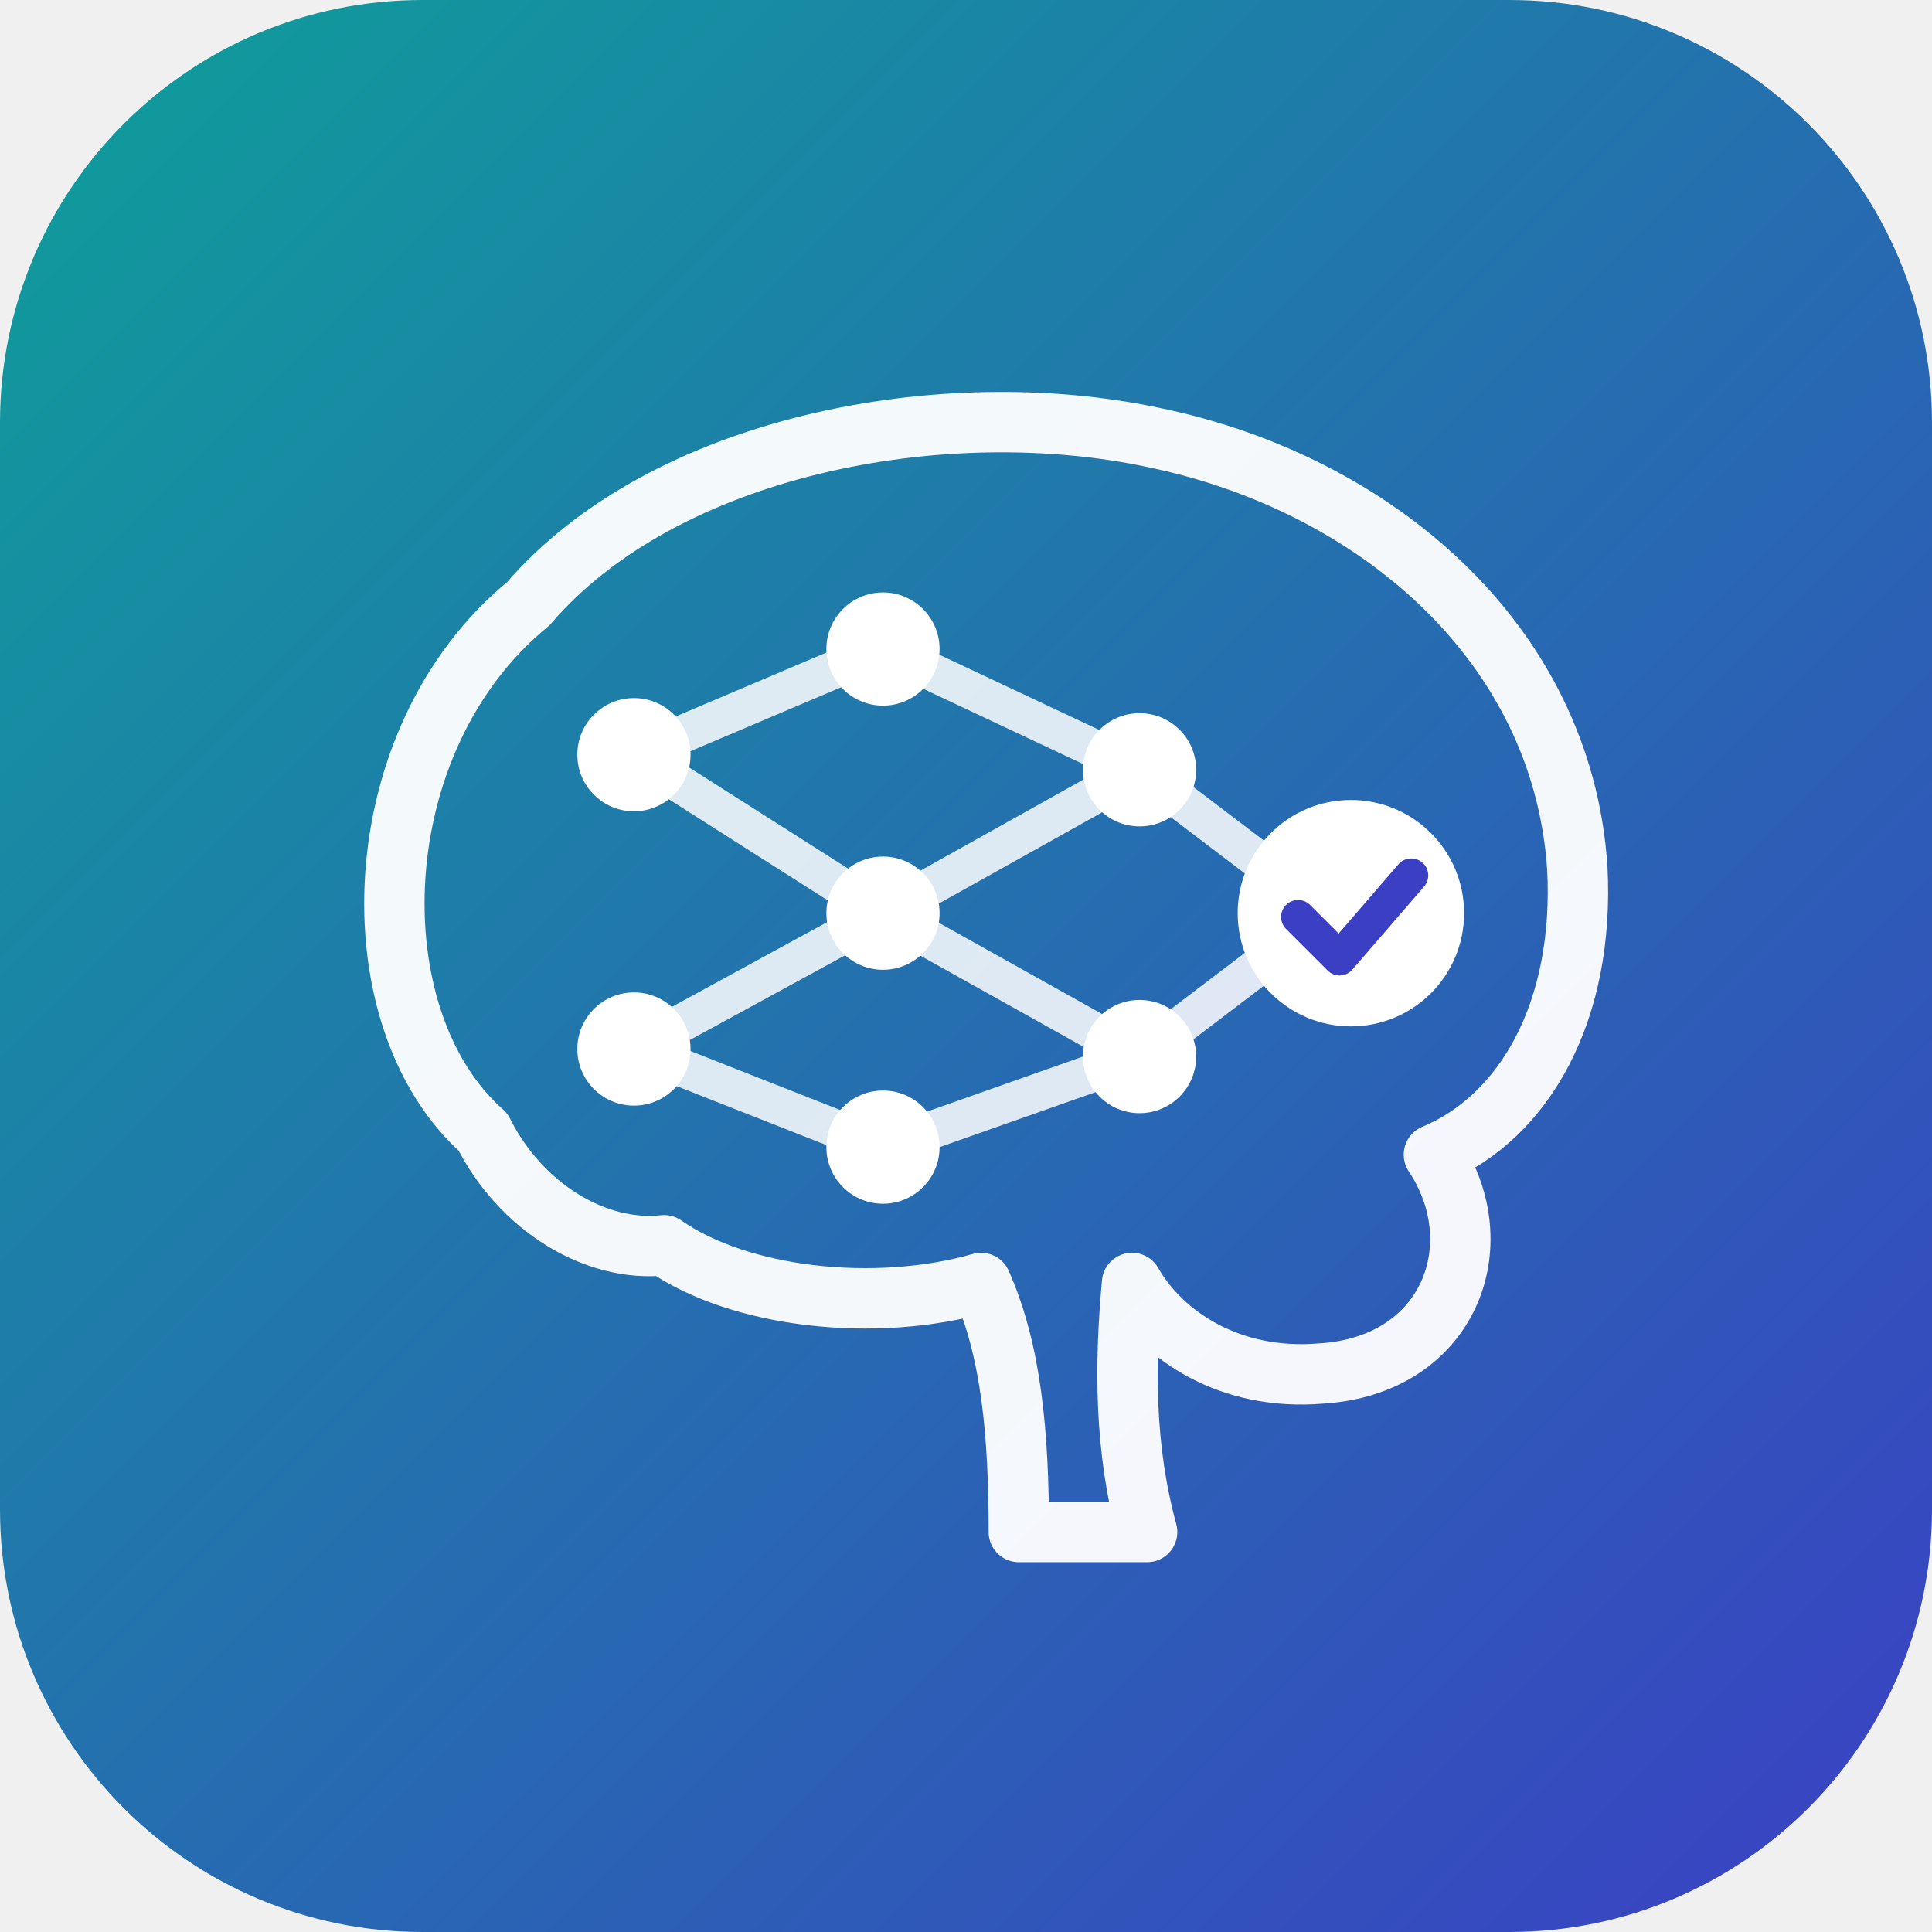
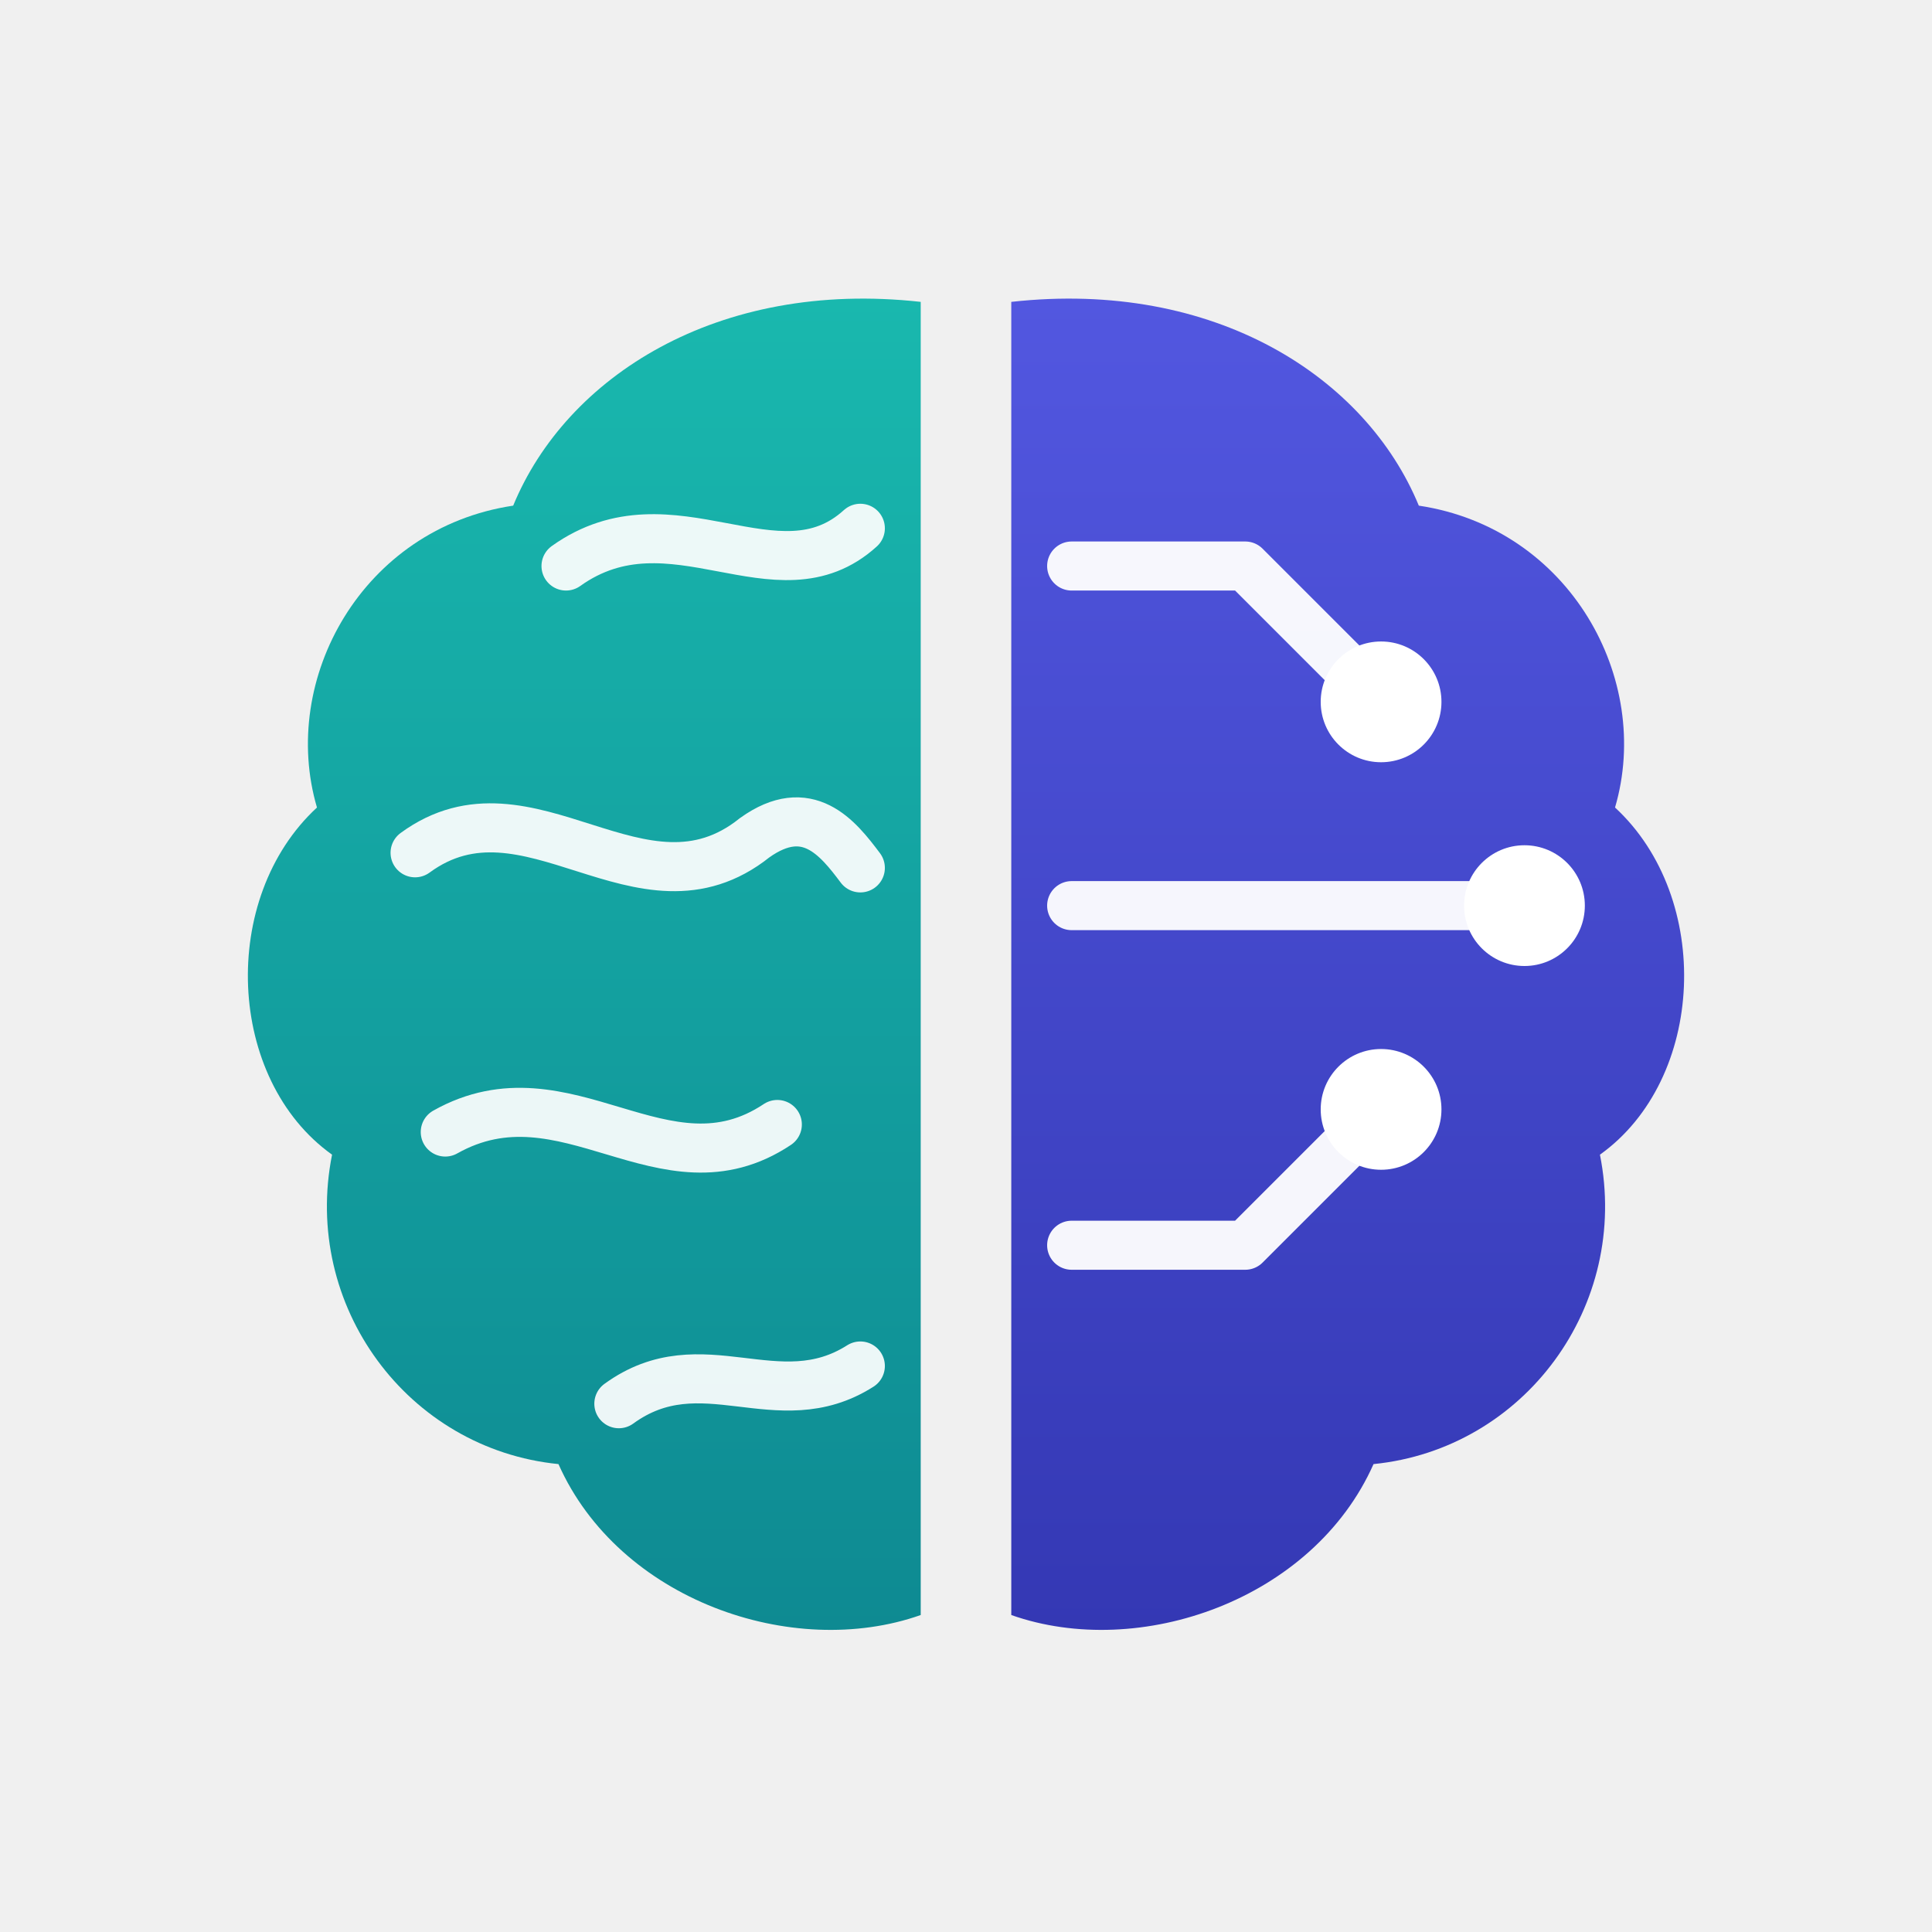
<svg xmlns="http://www.w3.org/2000/svg" viewBox="0 0 512 512" width="512" height="512" role="img" aria-labelledby="t">
  <defs>
-     <linearGradient id="bg" x1="0" y1="0" x2="1" y2="1">
-       <stop offset="0" stop-color="#0E9F9A" />
-       <stop offset="1" stop-color="#3B3FC4" />
+     <linearGradient id="l" x1="0" y1="0" x2="0" y2="1">
+       <stop offset="0" stop-color="#19B8AE" />
+       <stop offset="1" stop-color="#0E8A92" />
+     </linearGradient>
+     <linearGradient id="r" x1="0" y1="0" x2="0" y2="1">
+       <stop offset="0" stop-color="#5257E0" />
+       <stop offset="1" stop-color="#3438B4" />
    </linearGradient>
  </defs>
-   <rect width="512" height="512" rx="112" fill="url(#bg)" />
-   <path d="M128 300 C94 270 96 196 140 160 C176 118 250 104 306 116 C364 128 414 170 418 230 C420 268 404 296 380 306 C396 330 384 362 350 364 C326 366 308 354 300 340 C298 362 298 384 304 406 L270 406 C270 380 268 358 260 340 C232 348 196 344 176 330 C158 332 138 320 128 300 Z" fill="none" stroke="#fff" stroke-width="16" stroke-linejoin="round" opacity="0.95" />
-   <g stroke="#fff" stroke-width="10" stroke-linecap="round" opacity="0.85">
-     <line x1="168" y1="200" x2="234" y2="172" />
-     <line x1="168" y1="200" x2="234" y2="242" />
-     <line x1="168" y1="278" x2="234" y2="242" />
-     <line x1="168" y1="278" x2="234" y2="304" />
-     <line x1="234" y1="172" x2="302" y2="204" />
-     <line x1="234" y1="242" x2="302" y2="204" />
-     <line x1="234" y1="242" x2="302" y2="280" />
-     <line x1="234" y1="304" x2="302" y2="280" />
-     <line x1="302" y1="204" x2="352" y2="242" />
-     <line x1="302" y1="280" x2="352" y2="242" />
+   <path d="M244 80 C190 74 150 100 136 134 C96 140 74 180 84 214 C58 238 60 286 88 306 C80 346 108 384 148 388 C164 424 210 440 244 428 Z" fill="url(#l)" />
+   <path d="M268 80 C322 74 362 100 376 134 C416 140 438 180 428 214 C454 238 452 286 424 306 C432 346 404 384 364 388 C348 424 302 440 268 428 Z" fill="url(#r)" />
+   <g fill="none" stroke="#fff" stroke-width="13" stroke-linecap="round" opacity=".92">
+     <path d="M150 150 C178 130 206 160 228 140" />
+     <path d="M110 226 C140 204 170 246 200 222 C214 212 222 222 228 230" />
+     <path d="M118 300 C150 282 176 318 206 298" />
+     <path d="M164 372 C186 356 206 376 228 362" />
+   </g>
+   <g fill="none" stroke="#fff" stroke-width="13" stroke-linecap="round" stroke-linejoin="round" opacity=".95">
+     <path d="M284 150 H330 L356 176" />
+     <path d="M284 240 H392" />
+     <path d="M284 330 H330 L356 304" />
  </g>
  <g fill="#fff">
-     <circle cx="168" cy="200" r="15" />
-     <circle cx="168" cy="278" r="15" />
-     <circle cx="234" cy="172" r="15" />
-     <circle cx="234" cy="242" r="15" />
-     <circle cx="234" cy="304" r="15" />
-     <circle cx="302" cy="204" r="15" />
-     <circle cx="302" cy="280" r="15" />
-     <circle cx="358" cy="242" r="30" />
+     <circle cx="366" cy="186" r="16" />
+     <circle cx="404" cy="240" r="16" />
+     <circle cx="366" cy="294" r="16" />
  </g>
-   <path d="M344 243 L355 254 L374 232" fill="none" stroke="#3B3FC4" stroke-width="9" stroke-linecap="round" stroke-linejoin="round" />
</svg>
